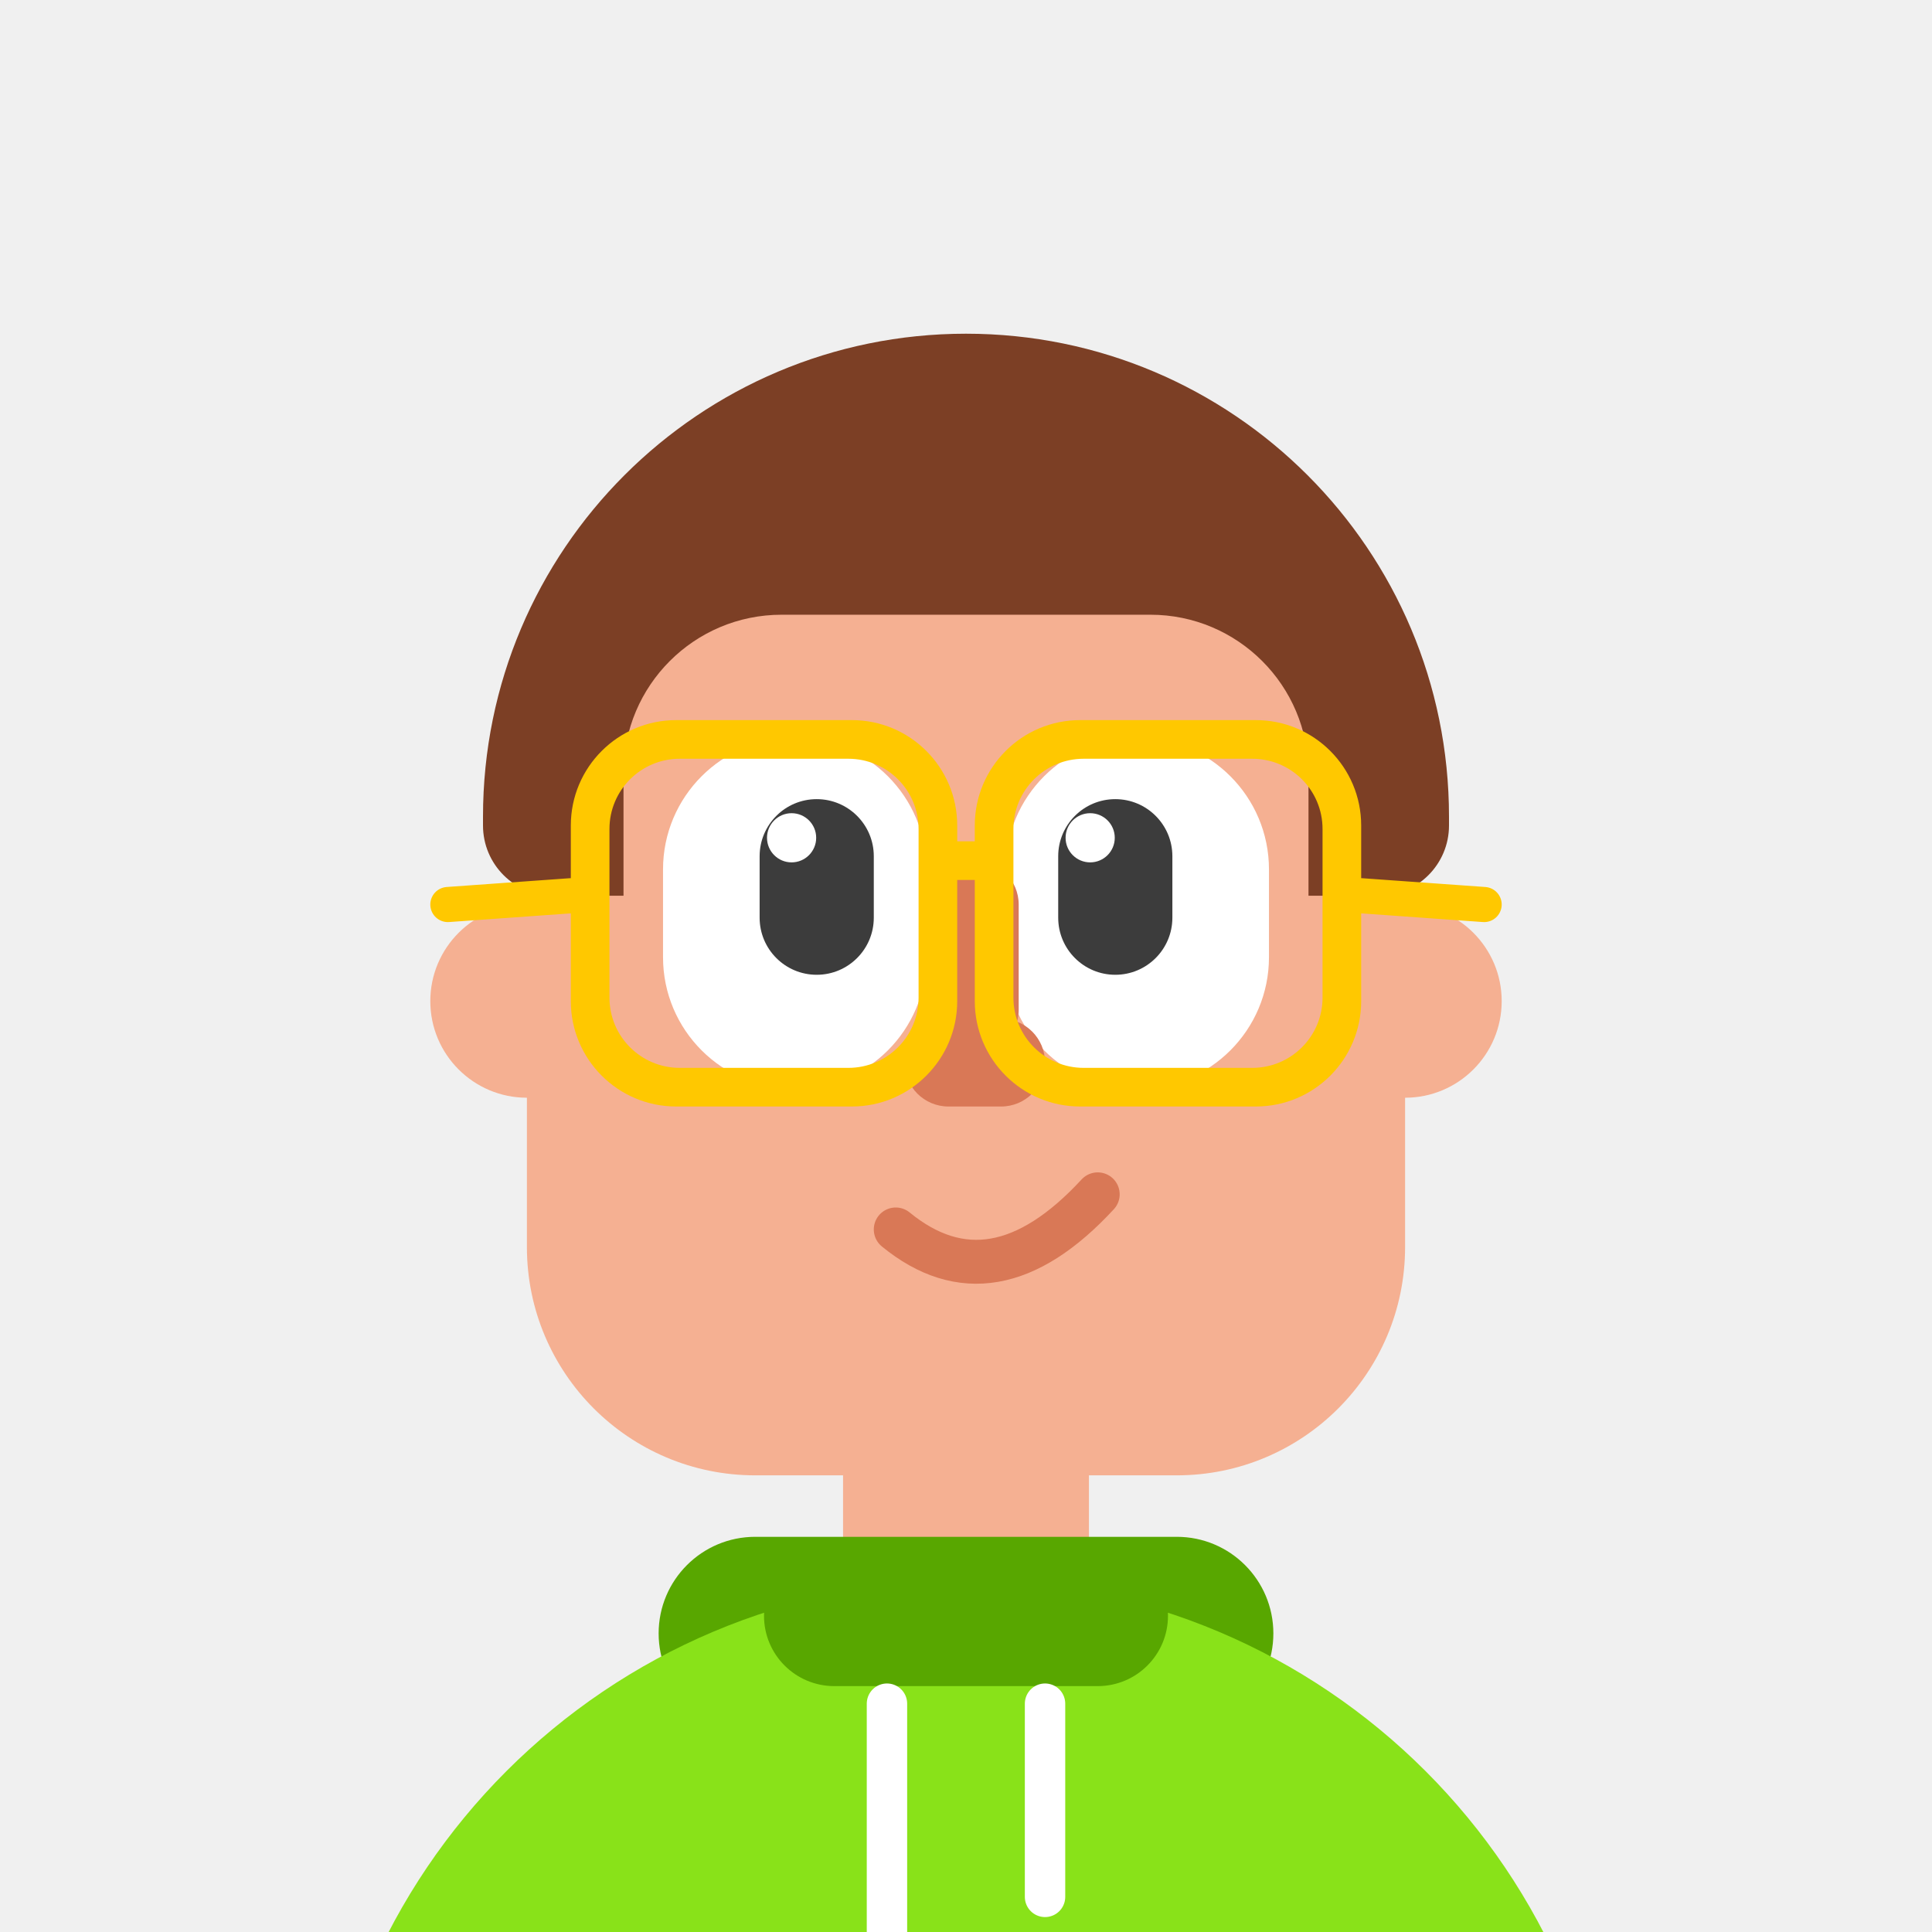
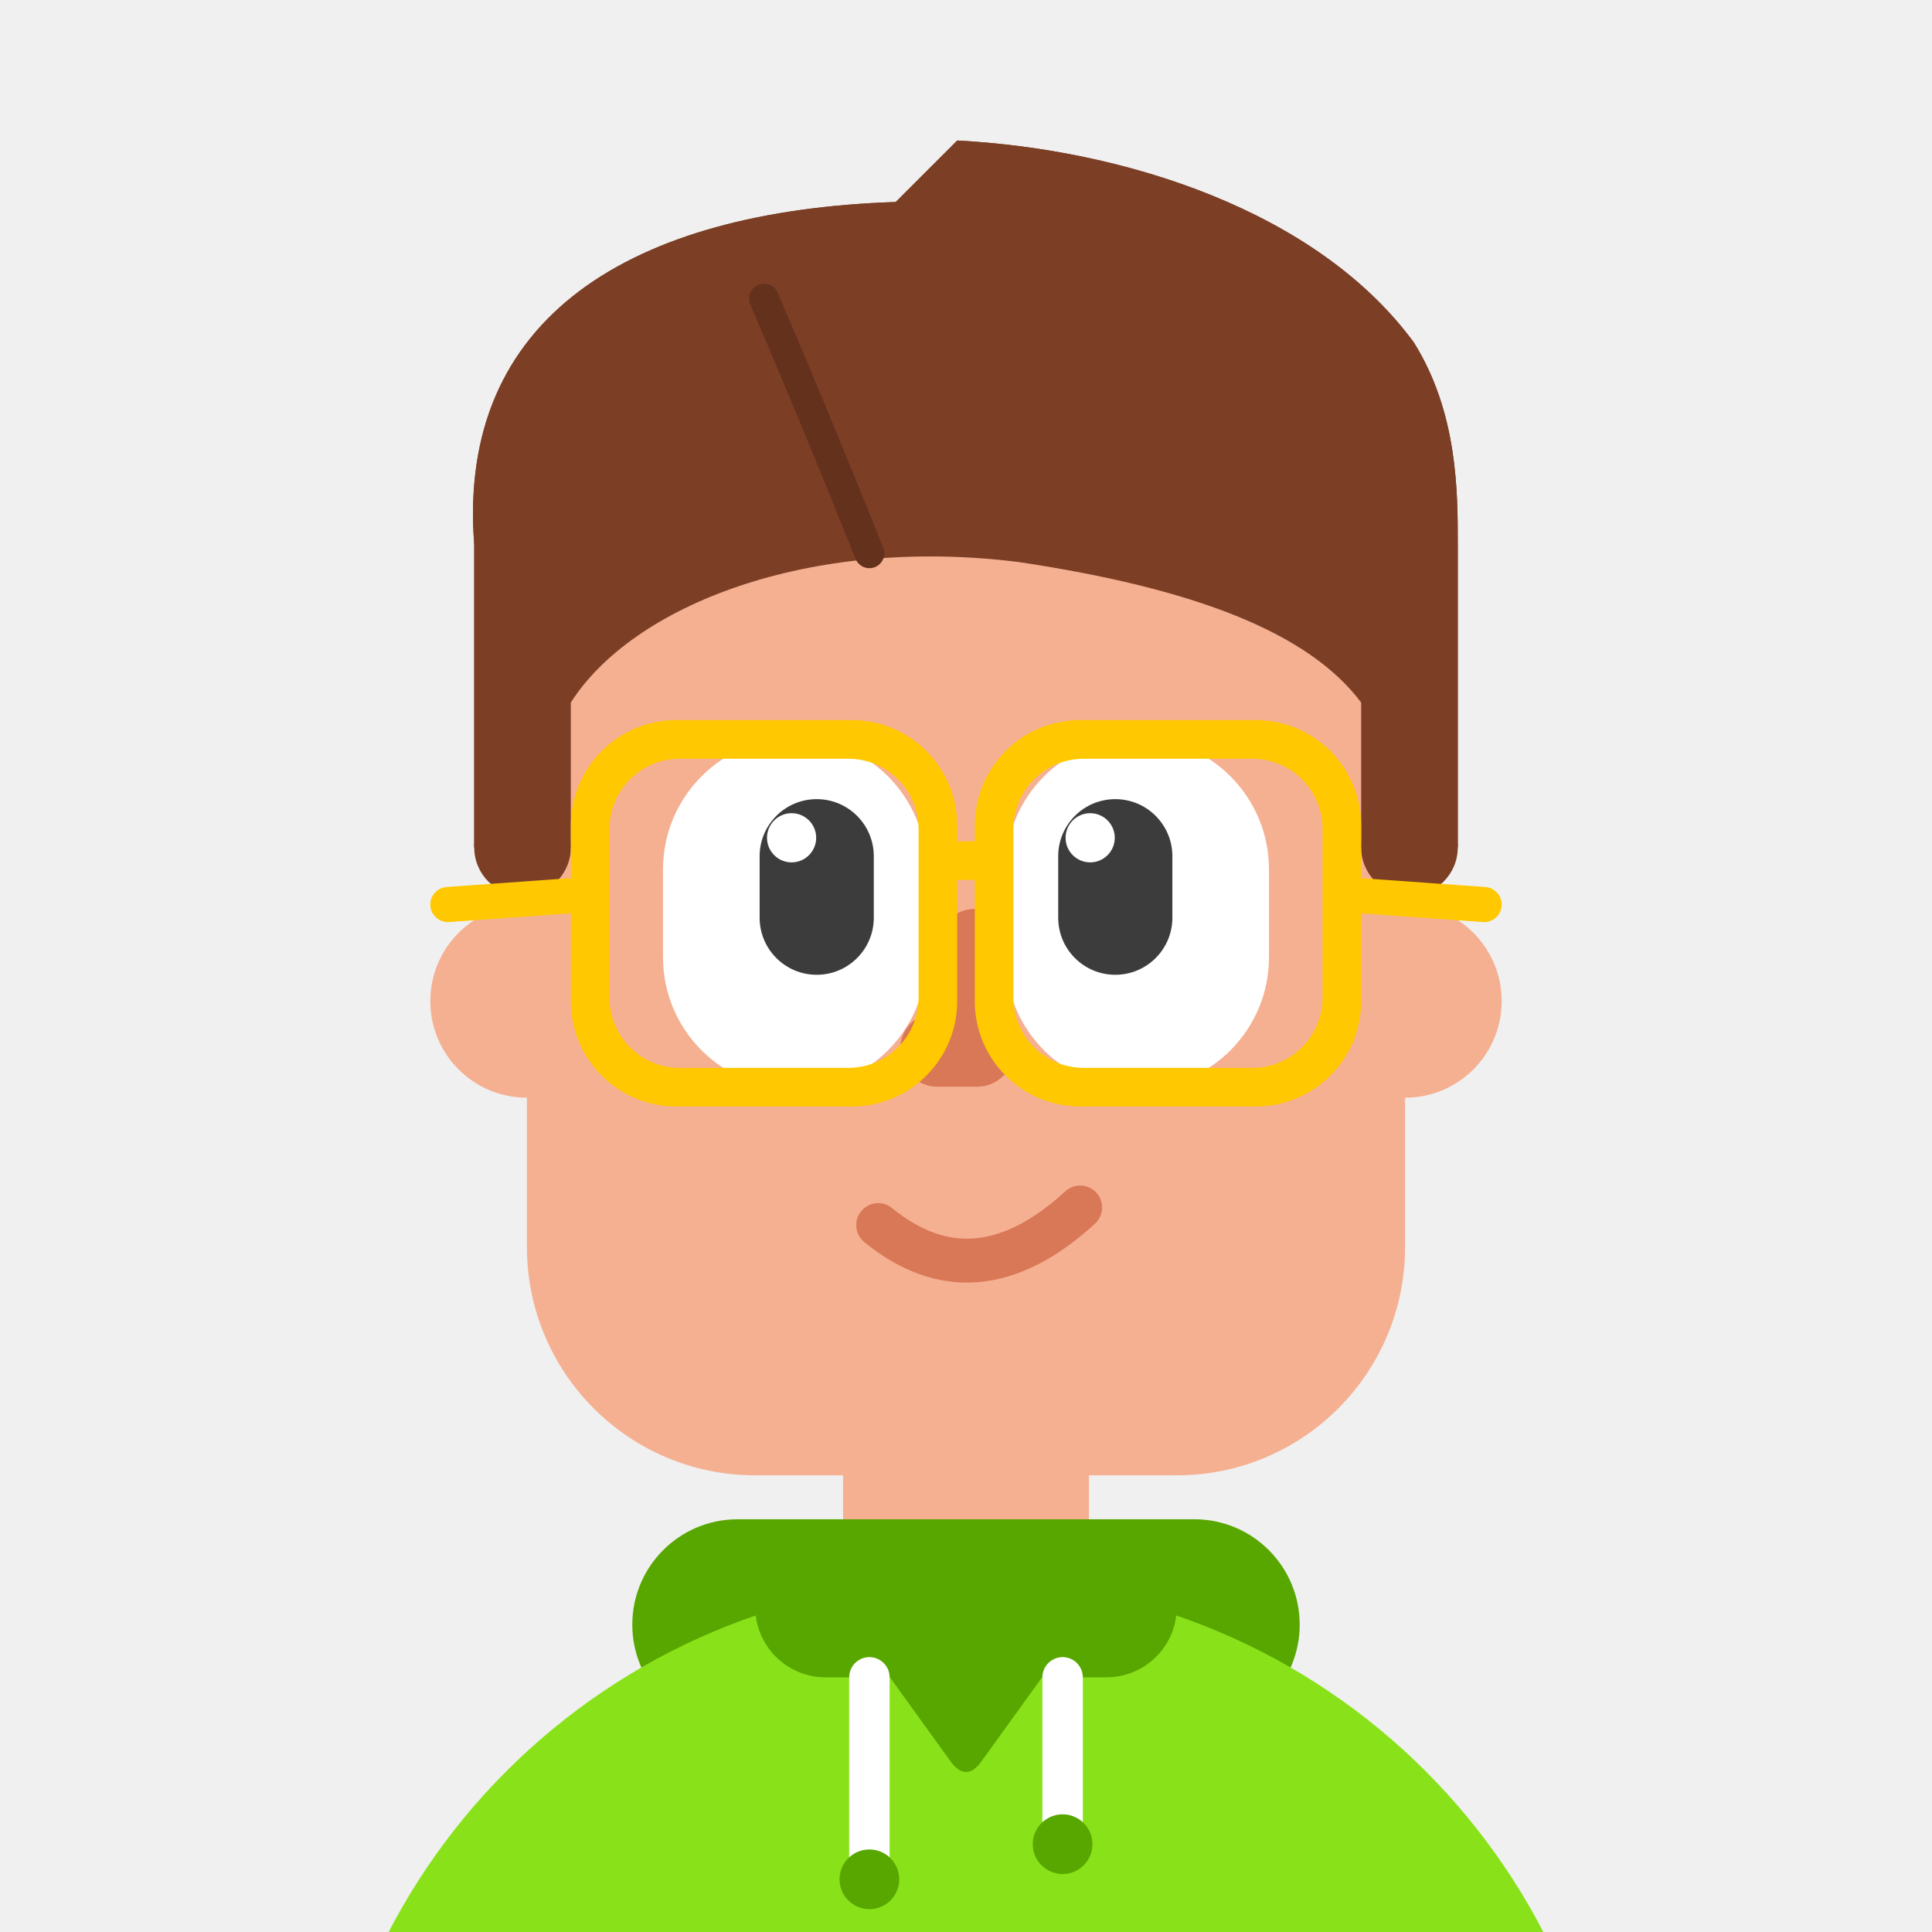
<svg xmlns="http://www.w3.org/2000/svg" width="220" height="220" viewBox="-110 -112 220 220">
+   <path d="M-56 -15.5V-50C-58 -76 -38 -88 -8 -89L-1 -96C18 -95 40 -88 51 -73C56 -65 56 -56 56 -50V-15.5Z" fill="#7C3F25" />
  <path d="M-105 252a25 25 0 1 0 50 0a25 25 0 1 0 -50 0Z" fill="#F5B092" />
  <path d="M-46 118L-70.65 215.17" fill="none" stroke="#89E219" stroke-width="38" stroke-linecap="round" stroke-linejoin="round" />
  <path d="M55 252a25 25 0 1 0 50 0a25 25 0 1 0 -50 0Z" fill="#F5B092" />
  <path d="M46 118L70.65 215.17" fill="none" stroke="#89E219" stroke-width="38" stroke-linecap="round" stroke-linejoin="round" />
  <path d="M-8 40H8A6 6 0 0 1 14 46V74A6 6 0 0 1 8 80H-8A6 6 0 0 1 -14 74V46A6 6 0 0 1 -8 40Z" fill="#F5B092" />
  <path d="M-8 40H8A6 6 0 0 1 14 46V48A6 6 0 0 1 8 54H-8A6 6 0 0 1 -14 48V46A6 6 0 0 1 -8 40Z" fill="#D97856" />
-   <path d="M-24 63H24A11 11 0 0 1 35 74V74A11 11 0 0 1 24 85H-24A11 11 0 0 1 -35 74V74A11 11 0 0 1 -24 63Z" fill="#58A700" />
+   <path d="M-26 61H26A12 12 0 0 1 38 73V73A12 12 0 0 1 26 85H-26A12 12 0 0 1 -38 73V73A12 12 0 0 1 -26 61Z" fill="#58A700" />
  <path d="M-74 142A74 74 0 0 1 74 142V220A30 30 0 0 1 44 250H-44A30 30 0 0 1 -74 220Z" fill="#89E219" />
-   <path d="M-15 64H15A8 8 0 0 1 23 72V72A8 8 0 0 1 15 80H-15A8 8 0 0 1 -23 72V72A8 8 0 0 1 -15 64Z" fill="#58A700" />
-   <path d="M-9 82V108" fill="none" stroke="#FFFFFF" stroke-width="4.6" stroke-linecap="round" stroke-linejoin="round" />
-   <path d="M9 82V104" fill="none" stroke="#FFFFFF" stroke-width="4.6" stroke-linecap="round" stroke-linejoin="round" />
+   <path d="M-11.24 75.43Q-13 73 -10 73L10 73Q13 73 11.24 75.43L1.76 88.57Q0 91 -1.76 88.57Z" fill="#58A700" />
+   <path d="M-16 63H16A8 8 0 0 1 24 71V71A8 8 0 0 1 16 79H-16A8 8 0 0 1 -24 71V71A8 8 0 0 1 -16 63Z" fill="#58A700" />
+   <path d="M-26 122H26A10 10 0 0 1 36 132V146A10 10 0 0 1 26 156H-26A10 10 0 0 1 -36 146V132A10 10 0 0 1 -26 122Z" fill="#58A700" />
+   <path d="M-23 126H23A7 7 0 0 1 30 133V145A7 7 0 0 1 23 152H-23A7 7 0 0 1 -30 145V133A7 7 0 0 1 -23 126Z" fill="#89E219" />
+   <path d="M-11 79V101" fill="none" stroke="#FFFFFF" stroke-width="4.6" stroke-linecap="round" stroke-linejoin="round" />
+   <path d="M11 79V97" fill="none" stroke="#FFFFFF" stroke-width="4.6" stroke-linecap="round" stroke-linejoin="round" />
+   <path d="M-14.4 102a3.4 3.4 0 1 0 6.8 0a3.4 3.4 0 1 0 -6.8 0Z" fill="#58A700" />
+   <path d="M7.6 98a3.4 3.4 0 1 0 6.8 0a3.4 3.4 0 1 0 -6.8 0Z" fill="#58A700" />
  <path d="M-61 2a11 11 0 1 0 22 0a11 11 0 1 0 -22 0Z" fill="#F5B092" />
  <path d="M39 2a11 11 0 1 0 22 0a11 11 0 1 0 -22 0Z" fill="#F5B092" />
  <path d="M-50 -16A50 50 0 0 1 50 -16V30A26 26 0 0 1 24 56H-24A26 26 0 0 1 -50 30Z" fill="#F5B092" />
  <path d="M-19.5 -28H-19.5A15 15 0 0 1 -4.5 -13V-3A15 15 0 0 1 -19.5 12H-19.5A15 15 0 0 1 -34.5 -3V-13A15 15 0 0 1 -19.5 -28Z" fill="#FFFFFF" />
  <path d="M-17 -21H-17A6.5 6.5 0 0 1 -10.5 -14.5V-7.5A6.5 6.5 0 0 1 -17 -1H-17A6.5 6.5 0 0 1 -23.5 -7.5V-14.5A6.5 6.5 0 0 1 -17 -21Z" fill="#3C3C3C" />
  <path d="M-22.66 -16.6a2.8 2.8 0 1 0 5.6 0a2.8 2.8 0 1 0 -5.6 0Z" fill="#FFFFFF" />
  <path d="M19.5 -28H19.5A15 15 0 0 1 34.5 -13V-3A15 15 0 0 1 19.5 12H19.5A15 15 0 0 1 4.5 -3V-13A15 15 0 0 1 19.5 -28Z" fill="#FFFFFF" />
  <path d="M17 -21H17A6.5 6.5 0 0 1 23.5 -14.5V-7.5A6.5 6.5 0 0 1 17 -1H17A6.5 6.5 0 0 1 10.5 -7.5V-14.5A6.5 6.5 0 0 1 17 -21Z" fill="#3C3C3C" />
  <path d="M11.34 -16.6a2.8 2.8 0 1 0 5.6 0a2.8 2.8 0 1 0 -5.6 0Z" fill="#FFFFFF" />
-   <path d="M1 -14H1A5 5 0 0 1 6 -9V3A5 5 0 0 1 1 8H1A5 5 0 0 1 -4 3V-9A5 5 0 0 1 1 -14Z" fill="#D97856" />
-   <path d="M-2 4H4A5 5 0 0 1 9 9V9A5 5 0 0 1 4 14H-2A5 5 0 0 1 -7 9V9A5 5 0 0 1 -2 4Z" fill="#D97856" />
-   <path d="M-8 28Q3 37 15 24" fill="none" stroke="#D97856" stroke-width="5" stroke-linecap="round" stroke-linejoin="round" />
-   <path d="M-55 -19A55 55 0 0 1 55 -19V-18A8 8 0 0 1 47 -10H-47A8 8 0 0 1 -55 -18ZM-39 -10V-24A18 18 0 0 1 -21 -42H21A18 18 0 0 1 39 -24V-10Z" fill="#7C3F25" fill-rule="evenodd" />
+   <path d="M1 -8.5H1A4.25 4.25 0 0 1 5.25 -4.25V6.25A4.25 4.25 0 0 1 1 10.5H1A4.25 4.25 0 0 1 -3.25 6.25V-4.25A4.25 4.25 0 0 1 1 -8.5Z" fill="#D97856" />
+   <path d="M-3.25 3.25H1.25A4.25 4.25 0 0 1 5.5 7.5V7.5A4.25 4.25 0 0 1 1.25 11.75H-3.25A4.25 4.25 0 0 1 -7.5 7.5V7.5A4.25 4.25 0 0 1 -3.25 3.25Z" fill="#D97856" />
+   <path d="M-10 27.5Q1 36.5 13 25.5" fill="none" stroke="#D97856" stroke-width="5" stroke-linecap="round" stroke-linejoin="round" />
+   <path d="M-56 -15.5V-50C-58 -76 -38 -88 -8 -89L-1 -96C18 -95 40 -88 51 -73C56 -65 56 -56 56 -50V-15.5ZM-45 -15.5V-32C-38 -43 -18 -51 6 -48C26 -45 39 -40 45 -32V-15.5Z" fill="#7C3F25" fill-rule="evenodd" />
+   <path d="M-56 -15.5a5.5 5.5 0 1 0 11 0a5.5 5.5 0 1 0 -11 0Z" fill="#7C3F25" />
+   <path d="M45 -15.5a5.5 5.5 0 1 0 11 0a5.5 5.5 0 1 0 -11 0Z" fill="#7C3F25" />
+   <path d="M-23 -78Q-17 -64 -11 -49" fill="none" stroke="#64311D" stroke-width="3.4" stroke-linecap="round" stroke-linejoin="round" />
  <path d="M-33 -30H-13A12 12 0 0 1 -1 -18V2A12 12 0 0 1 -13 14H-33A12 12 0 0 1 -45 2V-18A12 12 0 0 1 -33 -30ZM-32.6 -25.6H-13.4A8 8 0 0 1 -5.4 -17.6V1.6A8 8 0 0 1 -13.4 9.6H-32.6A8 8 0 0 1 -40.6 1.6V-17.6A8 8 0 0 1 -32.6 -25.6Z" fill="#FFC800" fill-rule="evenodd" />
  <path d="M-45 -10L-59 -9" fill="none" stroke="#FFC800" stroke-width="4" stroke-linecap="round" stroke-linejoin="round" />
  <path d="M13 -30H33A12 12 0 0 1 45 -18V2A12 12 0 0 1 33 14H13A12 12 0 0 1 1 2V-18A12 12 0 0 1 13 -30ZM13.4 -25.6H32.6A8 8 0 0 1 40.6 -17.6V1.6A8 8 0 0 1 32.6 9.6H13.4A8 8 0 0 1 5.4 1.6V-17.6A8 8 0 0 1 13.4 -25.6Z" fill="#FFC800" fill-rule="evenodd" />
  <path d="M45 -10L59 -9" fill="none" stroke="#FFC800" stroke-width="4" stroke-linecap="round" stroke-linejoin="round" />
  <path d="M-3 -14H3" fill="none" stroke="#FFC800" stroke-width="4.4" stroke-linecap="round" stroke-linejoin="round" />
</svg>
